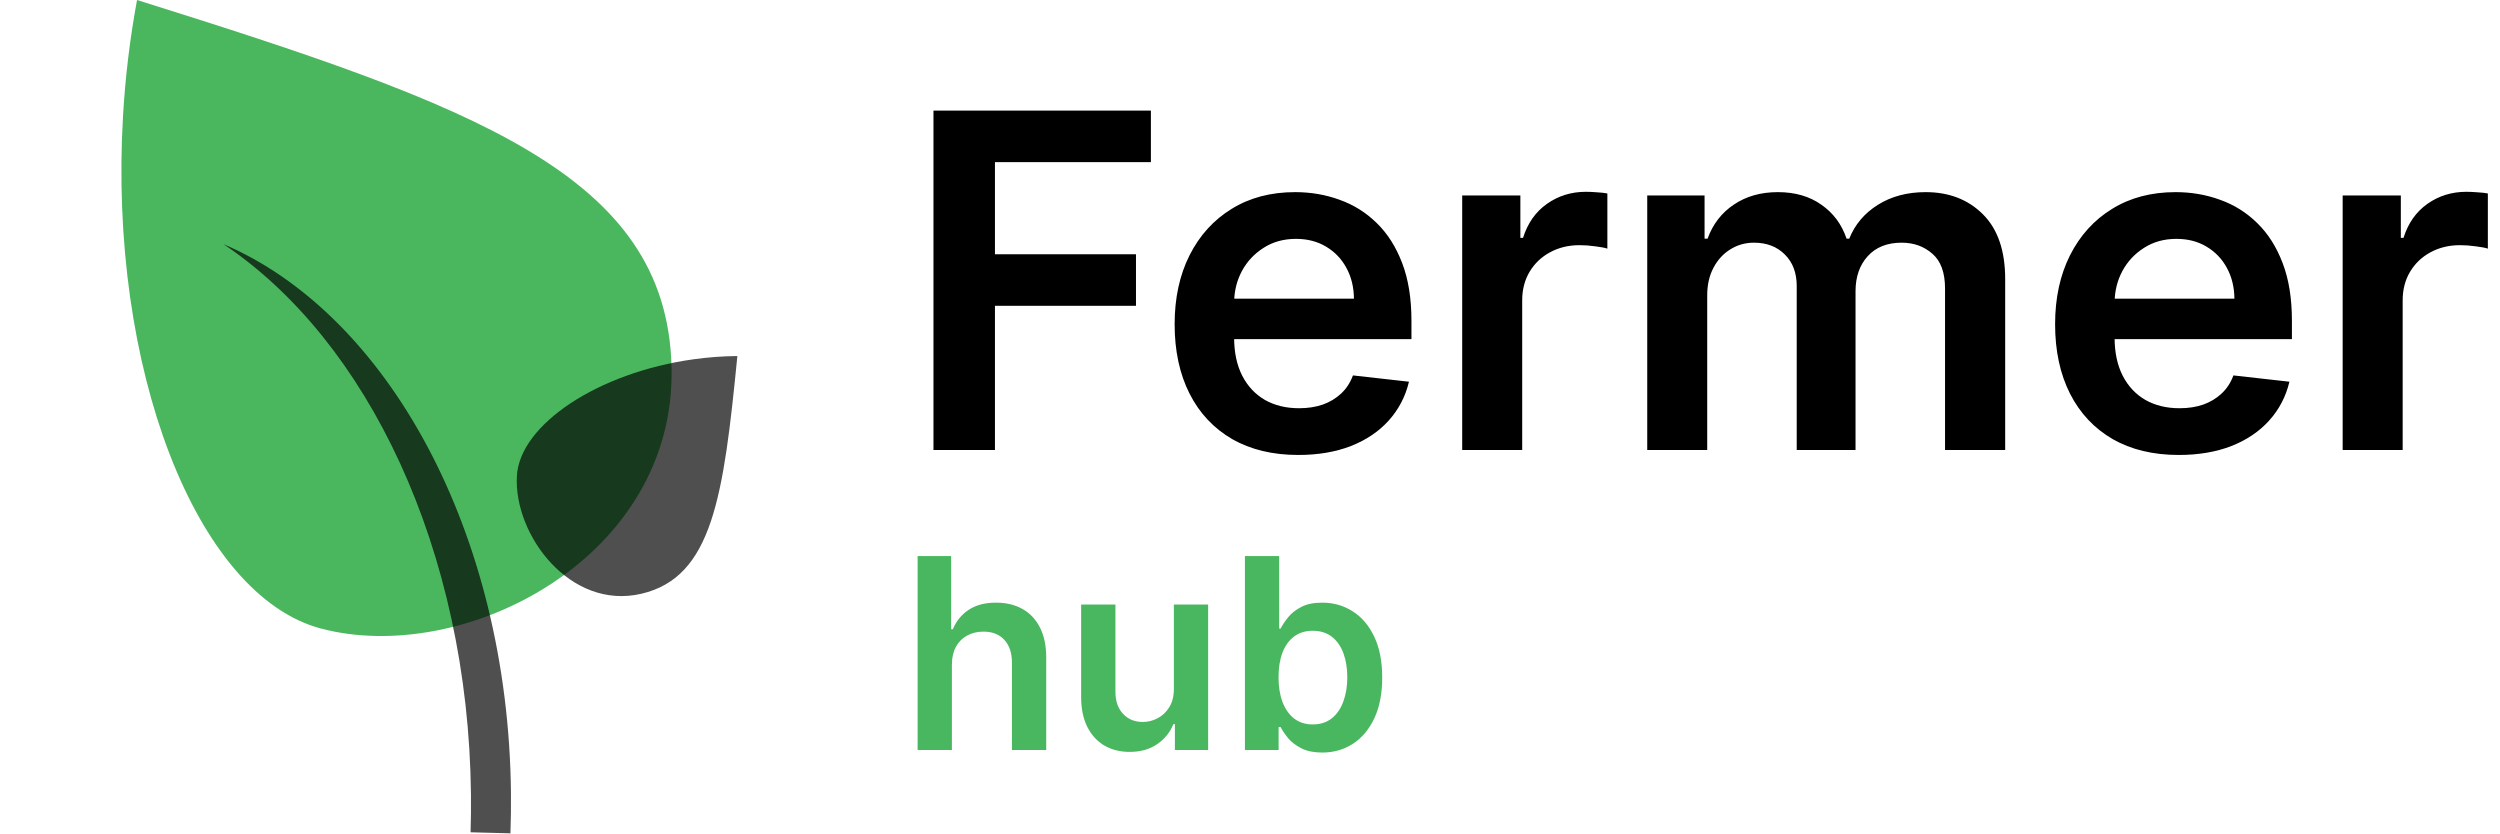
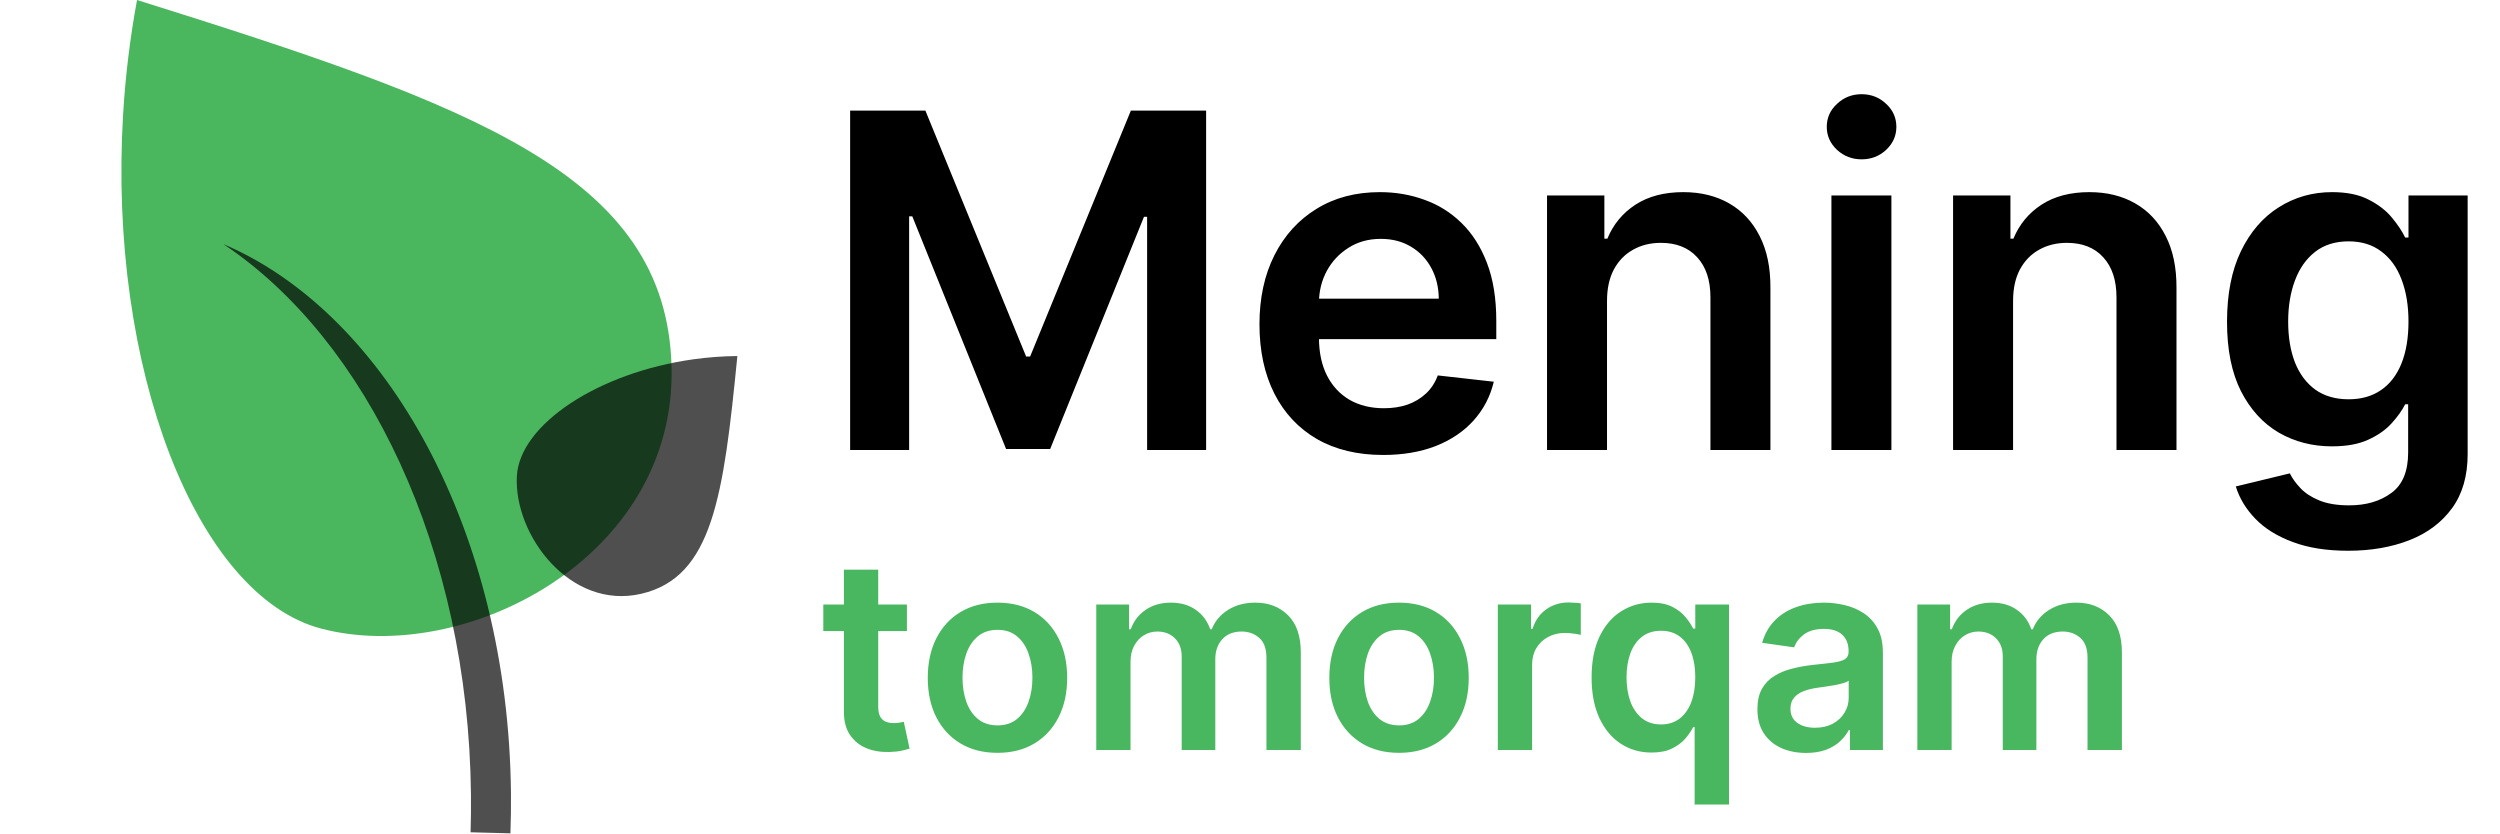
<svg xmlns="http://www.w3.org/2000/svg" width="150" height="50" viewBox="0 0 150 50" fill="none">
  <path d="M40.292 21.971C40.607 33.479 27.83 39.988 19.249 37.71C11.785 35.728 6.479 22.074 7.385 6.886C7.52 4.614 7.795 2.307 8.222 0C28.444 6.342 39.978 10.463 40.292 21.971Z" fill="#4AB75F" />
  <g style="mix-blend-mode:multiply">
    <path d="M38.484 35.625C34.215 36.623 30.816 32.101 31.013 28.558C31.185 25.477 35.875 22.356 41.609 21.557C42.467 21.437 43.349 21.37 44.242 21.362C43.413 29.785 42.753 34.627 38.484 35.625Z" fill="#4F4F4F" />
  </g>
  <g style="mix-blend-mode:multiply">
    <path fill-rule="evenodd" clip-rule="evenodd" d="M28.235 49.937L30.626 50C30.655 49.195 30.666 48.383 30.658 47.565C30.493 31.93 23.236 18.835 13.398 14.644C22.039 20.404 28.103 32.981 28.258 47.675C28.266 48.434 28.258 49.188 28.235 49.937Z" fill="#4F4F4F" />
  </g>
-   <path d="M56.008 27V6.636H69.054V9.729H59.697V15.257H68.159V18.349H59.697V27H56.008ZM77.896 27.298C76.365 27.298 75.042 26.98 73.929 26.344C72.822 25.701 71.97 24.793 71.373 23.619C70.777 22.439 70.478 21.05 70.478 19.453C70.478 17.882 70.777 16.503 71.373 15.317C71.976 14.123 72.818 13.195 73.899 12.533C74.979 11.863 76.249 11.528 77.707 11.528C78.648 11.528 79.537 11.681 80.372 11.986C81.214 12.284 81.956 12.748 82.599 13.378C83.249 14.008 83.759 14.809 84.13 15.784C84.501 16.752 84.687 17.905 84.687 19.244V20.348H72.169V17.922H81.237C81.23 17.232 81.081 16.619 80.789 16.082C80.498 15.539 80.09 15.111 79.566 14.8C79.049 14.488 78.446 14.332 77.757 14.332C77.021 14.332 76.375 14.511 75.818 14.869C75.261 15.22 74.827 15.684 74.515 16.261C74.21 16.831 74.055 17.458 74.048 18.14V20.258C74.048 21.147 74.21 21.909 74.535 22.545C74.86 23.175 75.314 23.659 75.897 23.997C76.481 24.328 77.163 24.494 77.946 24.494C78.469 24.494 78.943 24.421 79.368 24.275C79.792 24.123 80.16 23.901 80.471 23.609C80.783 23.318 81.018 22.956 81.177 22.525L84.538 22.903C84.326 23.791 83.921 24.567 83.325 25.23C82.735 25.886 81.979 26.397 81.058 26.761C80.136 27.119 79.082 27.298 77.896 27.298ZM87.732 27V11.727H91.222V14.273H91.381C91.66 13.391 92.137 12.711 92.813 12.234C93.496 11.75 94.275 11.508 95.15 11.508C95.349 11.508 95.571 11.518 95.816 11.538C96.068 11.552 96.277 11.575 96.442 11.608V14.919C96.29 14.866 96.048 14.819 95.717 14.78C95.392 14.733 95.077 14.71 94.772 14.71C94.116 14.71 93.526 14.853 93.002 15.138C92.485 15.416 92.077 15.804 91.779 16.301C91.481 16.798 91.332 17.372 91.332 18.021V27H87.732ZM98.834 27V11.727H102.274V14.322H102.453C102.771 13.447 103.298 12.765 104.034 12.274C104.77 11.777 105.648 11.528 106.669 11.528C107.703 11.528 108.575 11.78 109.284 12.284C110 12.781 110.504 13.461 110.795 14.322H110.955C111.293 13.474 111.863 12.798 112.665 12.294C113.473 11.784 114.431 11.528 115.538 11.528C116.944 11.528 118.09 11.972 118.979 12.861C119.867 13.749 120.311 15.045 120.311 16.748V27H116.702V17.305C116.702 16.357 116.45 15.665 115.946 15.227C115.442 14.783 114.826 14.561 114.097 14.561C113.228 14.561 112.549 14.833 112.058 15.376C111.574 15.913 111.332 16.613 111.332 17.474V27H107.803V17.156C107.803 16.367 107.564 15.738 107.087 15.267C106.616 14.796 106 14.561 105.237 14.561C104.72 14.561 104.25 14.694 103.825 14.959C103.401 15.217 103.063 15.585 102.811 16.062C102.559 16.533 102.433 17.083 102.433 17.713V27H98.834ZM130.724 27.298C129.193 27.298 127.87 26.98 126.757 26.344C125.65 25.701 124.798 24.793 124.201 23.619C123.605 22.439 123.306 21.05 123.306 19.453C123.306 17.882 123.605 16.503 124.201 15.317C124.805 14.123 125.646 13.195 126.727 12.533C127.807 11.863 129.077 11.528 130.535 11.528C131.476 11.528 132.365 11.681 133.2 11.986C134.042 12.284 134.784 12.748 135.427 13.378C136.077 14.008 136.587 14.809 136.958 15.784C137.33 16.752 137.515 17.905 137.515 19.244V20.348H124.997V17.922H134.065C134.058 17.232 133.909 16.619 133.618 16.082C133.326 15.539 132.918 15.111 132.395 14.8C131.877 14.488 131.274 14.332 130.585 14.332C129.849 14.332 129.203 14.511 128.646 14.869C128.089 15.22 127.655 15.684 127.343 16.261C127.038 16.831 126.883 17.458 126.876 18.14V20.258C126.876 21.147 127.038 21.909 127.363 22.545C127.688 23.175 128.142 23.659 128.725 23.997C129.309 24.328 129.992 24.494 130.774 24.494C131.297 24.494 131.771 24.421 132.196 24.275C132.62 24.123 132.988 23.901 133.299 23.609C133.611 23.318 133.846 22.956 134.005 22.525L137.366 22.903C137.154 23.791 136.75 24.567 136.153 25.23C135.563 25.886 134.807 26.397 133.886 26.761C132.965 27.119 131.911 27.298 130.724 27.298ZM140.56 27V11.727H144.05V14.273H144.21C144.488 13.391 144.965 12.711 145.641 12.234C146.324 11.75 147.103 11.508 147.978 11.508C148.177 11.508 148.399 11.518 148.644 11.538C148.896 11.552 149.105 11.575 149.271 11.608V14.919C149.118 14.866 148.876 14.819 148.545 14.78C148.22 14.733 147.905 14.71 147.6 14.71C146.944 14.71 146.354 14.853 145.83 15.138C145.313 15.416 144.906 15.804 144.607 16.301C144.309 16.798 144.16 17.372 144.16 18.021V27H140.56Z" fill="black" />
-   <path d="M57.114 39.886V45H55.057V33.364H57.068V37.756H57.17C57.375 37.263 57.691 36.875 58.119 36.591C58.551 36.303 59.1 36.159 59.767 36.159C60.373 36.159 60.901 36.286 61.352 36.54C61.803 36.793 62.151 37.165 62.398 37.653C62.648 38.142 62.773 38.739 62.773 39.443V45H60.716V39.761C60.716 39.174 60.564 38.718 60.261 38.392C59.962 38.062 59.542 37.898 59 37.898C58.636 37.898 58.311 37.977 58.023 38.136C57.739 38.291 57.515 38.517 57.352 38.812C57.193 39.108 57.114 39.466 57.114 39.886ZM70.432 41.329V36.273H72.489V45H70.494V43.449H70.403C70.206 43.937 69.883 44.337 69.432 44.648C68.985 44.958 68.434 45.114 67.778 45.114C67.206 45.114 66.701 44.987 66.261 44.733C65.826 44.475 65.485 44.102 65.239 43.614C64.992 43.121 64.869 42.526 64.869 41.829V36.273H66.926V41.511C66.926 42.064 67.078 42.504 67.381 42.829C67.684 43.155 68.081 43.318 68.574 43.318C68.877 43.318 69.171 43.244 69.454 43.096C69.739 42.949 69.972 42.729 70.153 42.437C70.339 42.142 70.432 41.773 70.432 41.329ZM74.695 45V33.364H76.751V37.716H76.837C76.943 37.504 77.092 37.278 77.285 37.04C77.479 36.797 77.74 36.591 78.07 36.42C78.399 36.246 78.82 36.159 79.331 36.159C80.005 36.159 80.613 36.331 81.155 36.676C81.7 37.017 82.132 37.523 82.45 38.193C82.772 38.86 82.933 39.678 82.933 40.648C82.933 41.606 82.776 42.42 82.462 43.091C82.147 43.761 81.719 44.273 81.178 44.625C80.636 44.977 80.022 45.153 79.337 45.153C78.837 45.153 78.422 45.07 78.092 44.903C77.763 44.737 77.498 44.536 77.297 44.301C77.1 44.062 76.947 43.837 76.837 43.625H76.717V45H74.695ZM76.712 40.636C76.712 41.201 76.791 41.695 76.95 42.119C77.113 42.543 77.346 42.875 77.649 43.114C77.956 43.348 78.327 43.466 78.763 43.466C79.217 43.466 79.598 43.345 79.905 43.102C80.212 42.856 80.443 42.521 80.598 42.096C80.757 41.668 80.837 41.182 80.837 40.636C80.837 40.095 80.759 39.614 80.604 39.193C80.448 38.773 80.217 38.443 79.91 38.204C79.604 37.966 79.221 37.846 78.763 37.846C78.323 37.846 77.95 37.962 77.644 38.193C77.337 38.424 77.104 38.748 76.945 39.165C76.789 39.581 76.712 40.072 76.712 40.636Z" fill="#49B75F" />
+   <path d="M51.008 6.636H55.523L61.568 21.392H61.807L67.852 6.636H72.367V27H68.827V13.01H68.638L63.01 26.94H60.365L54.737 12.98H54.548V27H51.008V6.636ZM82.986 27.298C81.454 27.298 80.132 26.98 79.019 26.344C77.912 25.701 77.06 24.793 76.463 23.619C75.867 22.439 75.568 21.05 75.568 19.453C75.568 17.882 75.867 16.503 76.463 15.317C77.066 14.123 77.908 13.195 78.989 12.533C80.069 11.863 81.338 11.528 82.797 11.528C83.738 11.528 84.626 11.681 85.462 11.986C86.303 12.284 87.046 12.748 87.689 13.378C88.338 14.008 88.849 14.809 89.22 15.784C89.591 16.752 89.777 17.905 89.777 19.244V20.348H77.258V17.922H86.327C86.32 17.232 86.171 16.619 85.879 16.082C85.588 15.539 85.18 15.111 84.656 14.8C84.139 14.488 83.536 14.332 82.847 14.332C82.111 14.332 81.465 14.511 80.908 14.869C80.351 15.22 79.917 15.684 79.605 16.261C79.3 16.831 79.144 17.458 79.138 18.14V20.258C79.138 21.147 79.3 21.909 79.625 22.545C79.95 23.175 80.404 23.659 80.987 23.997C81.57 24.328 82.253 24.494 83.035 24.494C83.559 24.494 84.033 24.421 84.457 24.275C84.882 24.123 85.249 23.901 85.561 23.609C85.873 23.318 86.108 22.956 86.267 22.525L89.628 22.903C89.416 23.791 89.011 24.567 88.415 25.23C87.825 25.886 87.069 26.397 86.148 26.761C85.226 27.119 84.172 27.298 82.986 27.298ZM96.421 18.051V27H92.822V11.727H96.262V14.322H96.441C96.793 13.467 97.353 12.788 98.122 12.284C98.897 11.78 99.855 11.528 100.995 11.528C102.049 11.528 102.967 11.754 103.75 12.204C104.538 12.655 105.148 13.308 105.579 14.163C106.017 15.018 106.232 16.056 106.225 17.275V27H102.626V17.832C102.626 16.811 102.361 16.013 101.831 15.436C101.307 14.859 100.581 14.571 99.653 14.571C99.023 14.571 98.463 14.71 97.973 14.989C97.489 15.26 97.108 15.655 96.829 16.172C96.557 16.689 96.421 17.315 96.421 18.051ZM109.885 27V11.727H113.484V27H109.885ZM111.694 9.56C111.124 9.56 110.634 9.371 110.223 8.993C109.812 8.608 109.606 8.148 109.606 7.611C109.606 7.067 109.812 6.606 110.223 6.229C110.634 5.844 111.124 5.652 111.694 5.652C112.271 5.652 112.761 5.844 113.166 6.229C113.577 6.606 113.782 7.067 113.782 7.611C113.782 8.148 113.577 8.608 113.166 8.993C112.761 9.371 112.271 9.56 111.694 9.56ZM120.785 18.051V27H117.185V11.727H120.626V14.322H120.805C121.156 13.467 121.716 12.788 122.485 12.284C123.261 11.78 124.219 11.528 125.359 11.528C126.413 11.528 127.331 11.754 128.113 12.204C128.902 12.655 129.512 13.308 129.942 14.163C130.38 15.018 130.595 16.056 130.589 17.275V27H126.989V17.832C126.989 16.811 126.724 16.013 126.194 15.436C125.67 14.859 124.944 14.571 124.016 14.571C123.387 14.571 122.826 14.71 122.336 14.989C121.852 15.26 121.471 15.655 121.192 16.172C120.921 16.689 120.785 17.315 120.785 18.051ZM140.89 33.045C139.597 33.045 138.487 32.87 137.559 32.518C136.631 32.174 135.885 31.71 135.322 31.126C134.758 30.543 134.367 29.897 134.148 29.187L137.39 28.402C137.536 28.7 137.748 28.995 138.026 29.287C138.305 29.585 138.679 29.83 139.15 30.023C139.627 30.221 140.227 30.321 140.95 30.321C141.97 30.321 142.816 30.072 143.485 29.575C144.155 29.085 144.489 28.276 144.489 27.149V24.256H144.31C144.125 24.627 143.853 25.008 143.495 25.399C143.144 25.79 142.676 26.118 142.093 26.383C141.516 26.649 140.79 26.781 139.915 26.781C138.742 26.781 137.678 26.506 136.724 25.956C135.776 25.399 135.02 24.57 134.457 23.47C133.9 22.363 133.621 20.978 133.621 19.314C133.621 17.637 133.9 16.221 134.457 15.068C135.02 13.908 135.779 13.03 136.734 12.433C137.688 11.83 138.752 11.528 139.925 11.528C140.82 11.528 141.556 11.681 142.133 11.986C142.716 12.284 143.18 12.645 143.525 13.069C143.87 13.487 144.131 13.882 144.31 14.253H144.509V11.727H148.059V27.248C148.059 28.554 147.747 29.635 147.124 30.49C146.501 31.345 145.649 31.985 144.569 32.409C143.488 32.833 142.262 33.045 140.89 33.045ZM140.92 23.957C141.682 23.957 142.332 23.772 142.869 23.4C143.406 23.029 143.813 22.496 144.092 21.8C144.37 21.104 144.509 20.268 144.509 19.294C144.509 18.333 144.37 17.491 144.092 16.768C143.82 16.046 143.415 15.486 142.879 15.088C142.348 14.684 141.695 14.481 140.92 14.481C140.118 14.481 139.448 14.69 138.911 15.108C138.374 15.525 137.97 16.099 137.698 16.828C137.426 17.55 137.29 18.372 137.29 19.294C137.29 20.229 137.426 21.047 137.698 21.75C137.977 22.446 138.384 22.989 138.921 23.381C139.465 23.765 140.131 23.957 140.92 23.957Z" fill="black" />
+   <path d="M54.415 36.273V37.864H49.398V36.273H54.415ZM50.636 34.182H52.693V42.375C52.693 42.651 52.735 42.864 52.818 43.011C52.905 43.155 53.019 43.254 53.159 43.307C53.299 43.36 53.455 43.386 53.625 43.386C53.754 43.386 53.871 43.377 53.977 43.358C54.087 43.339 54.17 43.322 54.227 43.307L54.574 44.915C54.464 44.953 54.307 44.994 54.102 45.04C53.901 45.085 53.655 45.112 53.364 45.119C52.849 45.134 52.385 45.057 51.972 44.886C51.559 44.712 51.231 44.443 50.989 44.079C50.75 43.716 50.633 43.261 50.636 42.716V34.182ZM59.848 45.17C58.996 45.17 58.257 44.983 57.632 44.608C57.007 44.233 56.522 43.708 56.178 43.034C55.837 42.36 55.666 41.572 55.666 40.67C55.666 39.769 55.837 38.979 56.178 38.301C56.522 37.623 57.007 37.096 57.632 36.721C58.257 36.346 58.996 36.159 59.848 36.159C60.7 36.159 61.439 36.346 62.064 36.721C62.689 37.096 63.172 37.623 63.513 38.301C63.858 38.979 64.03 39.769 64.03 40.67C64.03 41.572 63.858 42.36 63.513 43.034C63.172 43.708 62.689 44.233 62.064 44.608C61.439 44.983 60.7 45.17 59.848 45.17ZM59.859 43.523C60.322 43.523 60.708 43.396 61.019 43.142C61.329 42.884 61.56 42.54 61.712 42.108C61.867 41.676 61.945 41.195 61.945 40.665C61.945 40.131 61.867 39.648 61.712 39.216C61.56 38.78 61.329 38.434 61.019 38.176C60.708 37.918 60.322 37.79 59.859 37.79C59.386 37.79 58.992 37.918 58.678 38.176C58.367 38.434 58.134 38.78 57.979 39.216C57.827 39.648 57.751 40.131 57.751 40.665C57.751 41.195 57.827 41.676 57.979 42.108C58.134 42.54 58.367 42.884 58.678 43.142C58.992 43.396 59.386 43.523 59.859 43.523ZM65.776 45V36.273H67.742V37.756H67.844C68.026 37.256 68.327 36.865 68.747 36.585C69.168 36.301 69.669 36.159 70.253 36.159C70.844 36.159 71.342 36.303 71.747 36.591C72.156 36.875 72.444 37.263 72.611 37.756H72.702C72.895 37.271 73.221 36.884 73.679 36.596C74.141 36.305 74.688 36.159 75.321 36.159C76.124 36.159 76.779 36.413 77.287 36.92C77.794 37.428 78.048 38.168 78.048 39.142V45H75.986V39.46C75.986 38.918 75.842 38.523 75.554 38.273C75.266 38.019 74.914 37.892 74.497 37.892C74.001 37.892 73.613 38.047 73.332 38.358C73.056 38.665 72.918 39.064 72.918 39.557V45H70.901V39.375C70.901 38.924 70.764 38.564 70.492 38.295C70.222 38.026 69.87 37.892 69.435 37.892C69.139 37.892 68.87 37.968 68.628 38.119C68.385 38.267 68.192 38.477 68.048 38.75C67.904 39.019 67.832 39.333 67.832 39.693V45H65.776ZM83.942 45.17C83.09 45.17 82.351 44.983 81.726 44.608C81.101 44.233 80.616 43.708 80.271 43.034C79.93 42.36 79.76 41.572 79.76 40.67C79.76 39.769 79.93 38.979 80.271 38.301C80.616 37.623 81.101 37.096 81.726 36.721C82.351 36.346 83.09 36.159 83.942 36.159C84.794 36.159 85.533 36.346 86.158 36.721C86.783 37.096 87.266 37.623 87.606 38.301C87.951 38.979 88.124 39.769 88.124 40.67C88.124 41.572 87.951 42.36 87.606 43.034C87.266 43.708 86.783 44.233 86.158 44.608C85.533 44.983 84.794 45.17 83.942 45.17ZM83.953 43.523C84.415 43.523 84.802 43.396 85.112 43.142C85.423 42.884 85.654 42.54 85.805 42.108C85.961 41.676 86.038 41.195 86.038 40.665C86.038 40.131 85.961 39.648 85.805 39.216C85.654 38.78 85.423 38.434 85.112 38.176C84.802 37.918 84.415 37.79 83.953 37.79C83.48 37.79 83.086 37.918 82.771 38.176C82.461 38.434 82.228 38.78 82.072 39.216C81.921 39.648 81.845 40.131 81.845 40.665C81.845 41.195 81.921 41.676 82.072 42.108C82.228 42.54 82.461 42.884 82.771 43.142C83.086 43.396 83.48 43.523 83.953 43.523ZM89.869 45V36.273H91.864V37.727H91.954C92.114 37.223 92.386 36.835 92.773 36.562C93.163 36.286 93.608 36.148 94.108 36.148C94.222 36.148 94.349 36.153 94.489 36.165C94.633 36.172 94.752 36.185 94.847 36.204V38.096C94.76 38.066 94.621 38.04 94.432 38.017C94.246 37.99 94.066 37.977 93.892 37.977C93.517 37.977 93.18 38.059 92.881 38.221C92.585 38.381 92.352 38.602 92.182 38.886C92.011 39.17 91.926 39.498 91.926 39.869V45H89.869ZM101.678 48.273V43.625H101.592C101.486 43.837 101.333 44.062 101.132 44.301C100.931 44.536 100.666 44.737 100.337 44.903C100.007 45.07 99.592 45.153 99.092 45.153C98.407 45.153 97.793 44.977 97.251 44.625C96.71 44.273 96.282 43.761 95.967 43.091C95.653 42.42 95.496 41.606 95.496 40.648C95.496 39.678 95.655 38.86 95.973 38.193C96.295 37.523 96.729 37.017 97.274 36.676C97.82 36.331 98.428 36.159 99.098 36.159C99.609 36.159 100.03 36.246 100.359 36.42C100.689 36.591 100.95 36.797 101.143 37.04C101.337 37.278 101.486 37.504 101.592 37.716H101.717V36.273H103.74V48.273H101.678ZM99.666 43.466C100.102 43.466 100.473 43.348 100.78 43.114C101.087 42.875 101.32 42.543 101.479 42.119C101.638 41.695 101.717 41.201 101.717 40.636C101.717 40.072 101.638 39.581 101.479 39.165C101.323 38.748 101.092 38.424 100.786 38.193C100.482 37.962 100.109 37.846 99.666 37.846C99.208 37.846 98.825 37.966 98.519 38.204C98.212 38.443 97.981 38.773 97.825 39.193C97.67 39.614 97.592 40.095 97.592 40.636C97.592 41.182 97.67 41.668 97.825 42.096C97.984 42.521 98.217 42.856 98.524 43.102C98.835 43.345 99.215 43.466 99.666 43.466ZM108.365 45.176C107.812 45.176 107.314 45.078 106.871 44.881C106.431 44.68 106.083 44.384 105.825 43.994C105.571 43.604 105.445 43.123 105.445 42.551C105.445 42.059 105.536 41.651 105.717 41.329C105.899 41.008 106.147 40.75 106.462 40.557C106.776 40.364 107.13 40.218 107.524 40.119C107.922 40.017 108.333 39.943 108.757 39.898C109.268 39.845 109.683 39.797 110.001 39.756C110.32 39.71 110.551 39.642 110.695 39.551C110.842 39.456 110.916 39.31 110.916 39.114V39.079C110.916 38.651 110.789 38.32 110.536 38.085C110.282 37.85 109.916 37.733 109.439 37.733C108.935 37.733 108.536 37.843 108.24 38.062C107.948 38.282 107.751 38.541 107.649 38.841L105.729 38.568C105.88 38.038 106.13 37.595 106.479 37.239C106.827 36.879 107.253 36.61 107.757 36.432C108.261 36.25 108.818 36.159 109.428 36.159C109.848 36.159 110.267 36.208 110.683 36.307C111.1 36.405 111.481 36.568 111.825 36.795C112.17 37.019 112.446 37.324 112.655 37.71C112.867 38.096 112.973 38.579 112.973 39.159V45H110.996V43.801H110.928C110.803 44.043 110.626 44.271 110.399 44.483C110.176 44.691 109.893 44.86 109.553 44.989C109.215 45.114 108.82 45.176 108.365 45.176ZM108.899 43.665C109.312 43.665 109.67 43.583 109.973 43.42C110.276 43.254 110.509 43.034 110.672 42.761C110.839 42.489 110.922 42.191 110.922 41.869V40.841C110.857 40.894 110.748 40.943 110.592 40.989C110.441 41.034 110.27 41.074 110.081 41.108C109.892 41.142 109.704 41.172 109.518 41.199C109.333 41.225 109.172 41.248 109.036 41.267C108.729 41.309 108.454 41.377 108.212 41.471C107.969 41.566 107.778 41.699 107.638 41.869C107.498 42.036 107.428 42.252 107.428 42.517C107.428 42.896 107.566 43.182 107.842 43.375C108.119 43.568 108.471 43.665 108.899 43.665ZM115.041 45V36.273H117.007V37.756H117.109C117.291 37.256 117.592 36.865 118.013 36.585C118.433 36.301 118.935 36.159 119.518 36.159C120.109 36.159 120.607 36.303 121.013 36.591C121.422 36.875 121.71 37.263 121.876 37.756H121.967C122.161 37.271 122.486 36.884 122.945 36.596C123.407 36.305 123.954 36.159 124.587 36.159C125.39 36.159 126.045 36.413 126.553 36.92C127.06 37.428 127.314 38.168 127.314 39.142V45H125.251V39.46C125.251 38.918 125.107 38.523 124.82 38.273C124.532 38.019 124.179 37.892 123.763 37.892C123.267 37.892 122.878 38.047 122.598 38.358C122.321 38.665 122.183 39.064 122.183 39.557V45H120.166V39.375C120.166 38.924 120.03 38.564 119.757 38.295C119.488 38.026 119.136 37.892 118.7 37.892C118.405 37.892 118.136 37.968 117.893 38.119C117.651 38.267 117.458 38.477 117.314 38.75C117.17 39.019 117.098 39.333 117.098 39.693V45H115.041Z" fill="#49B75F" />
</svg>
